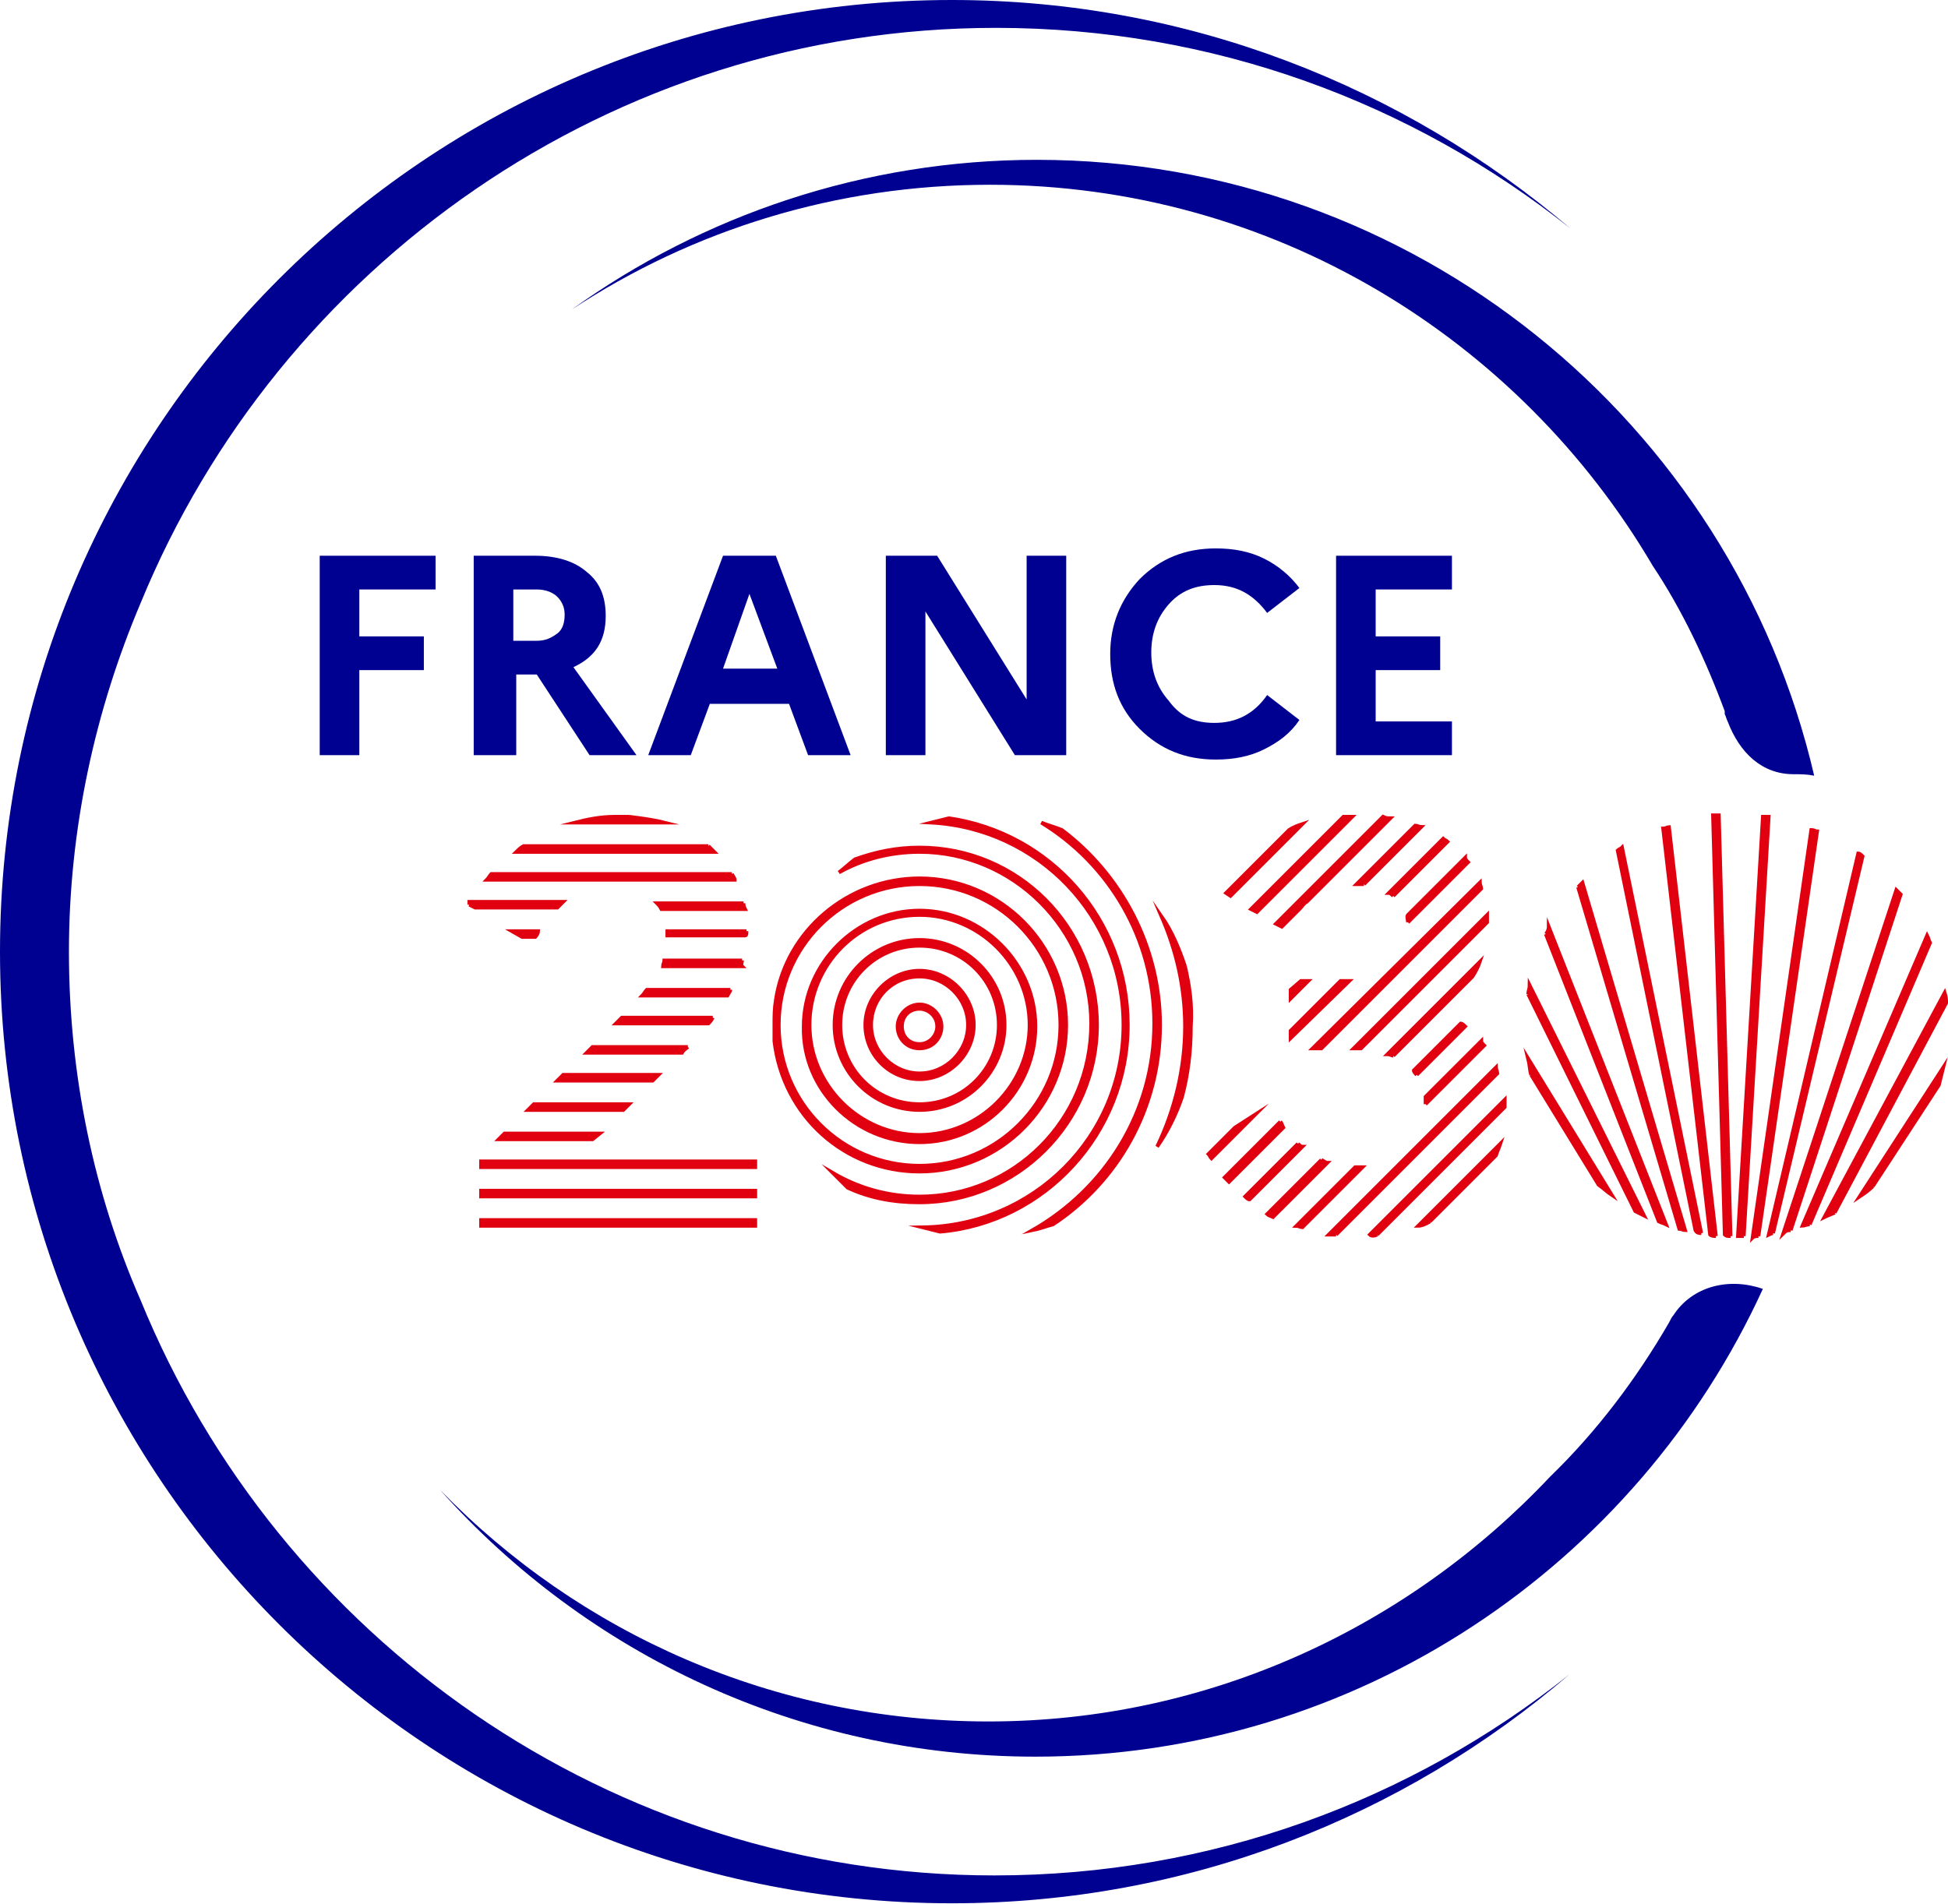
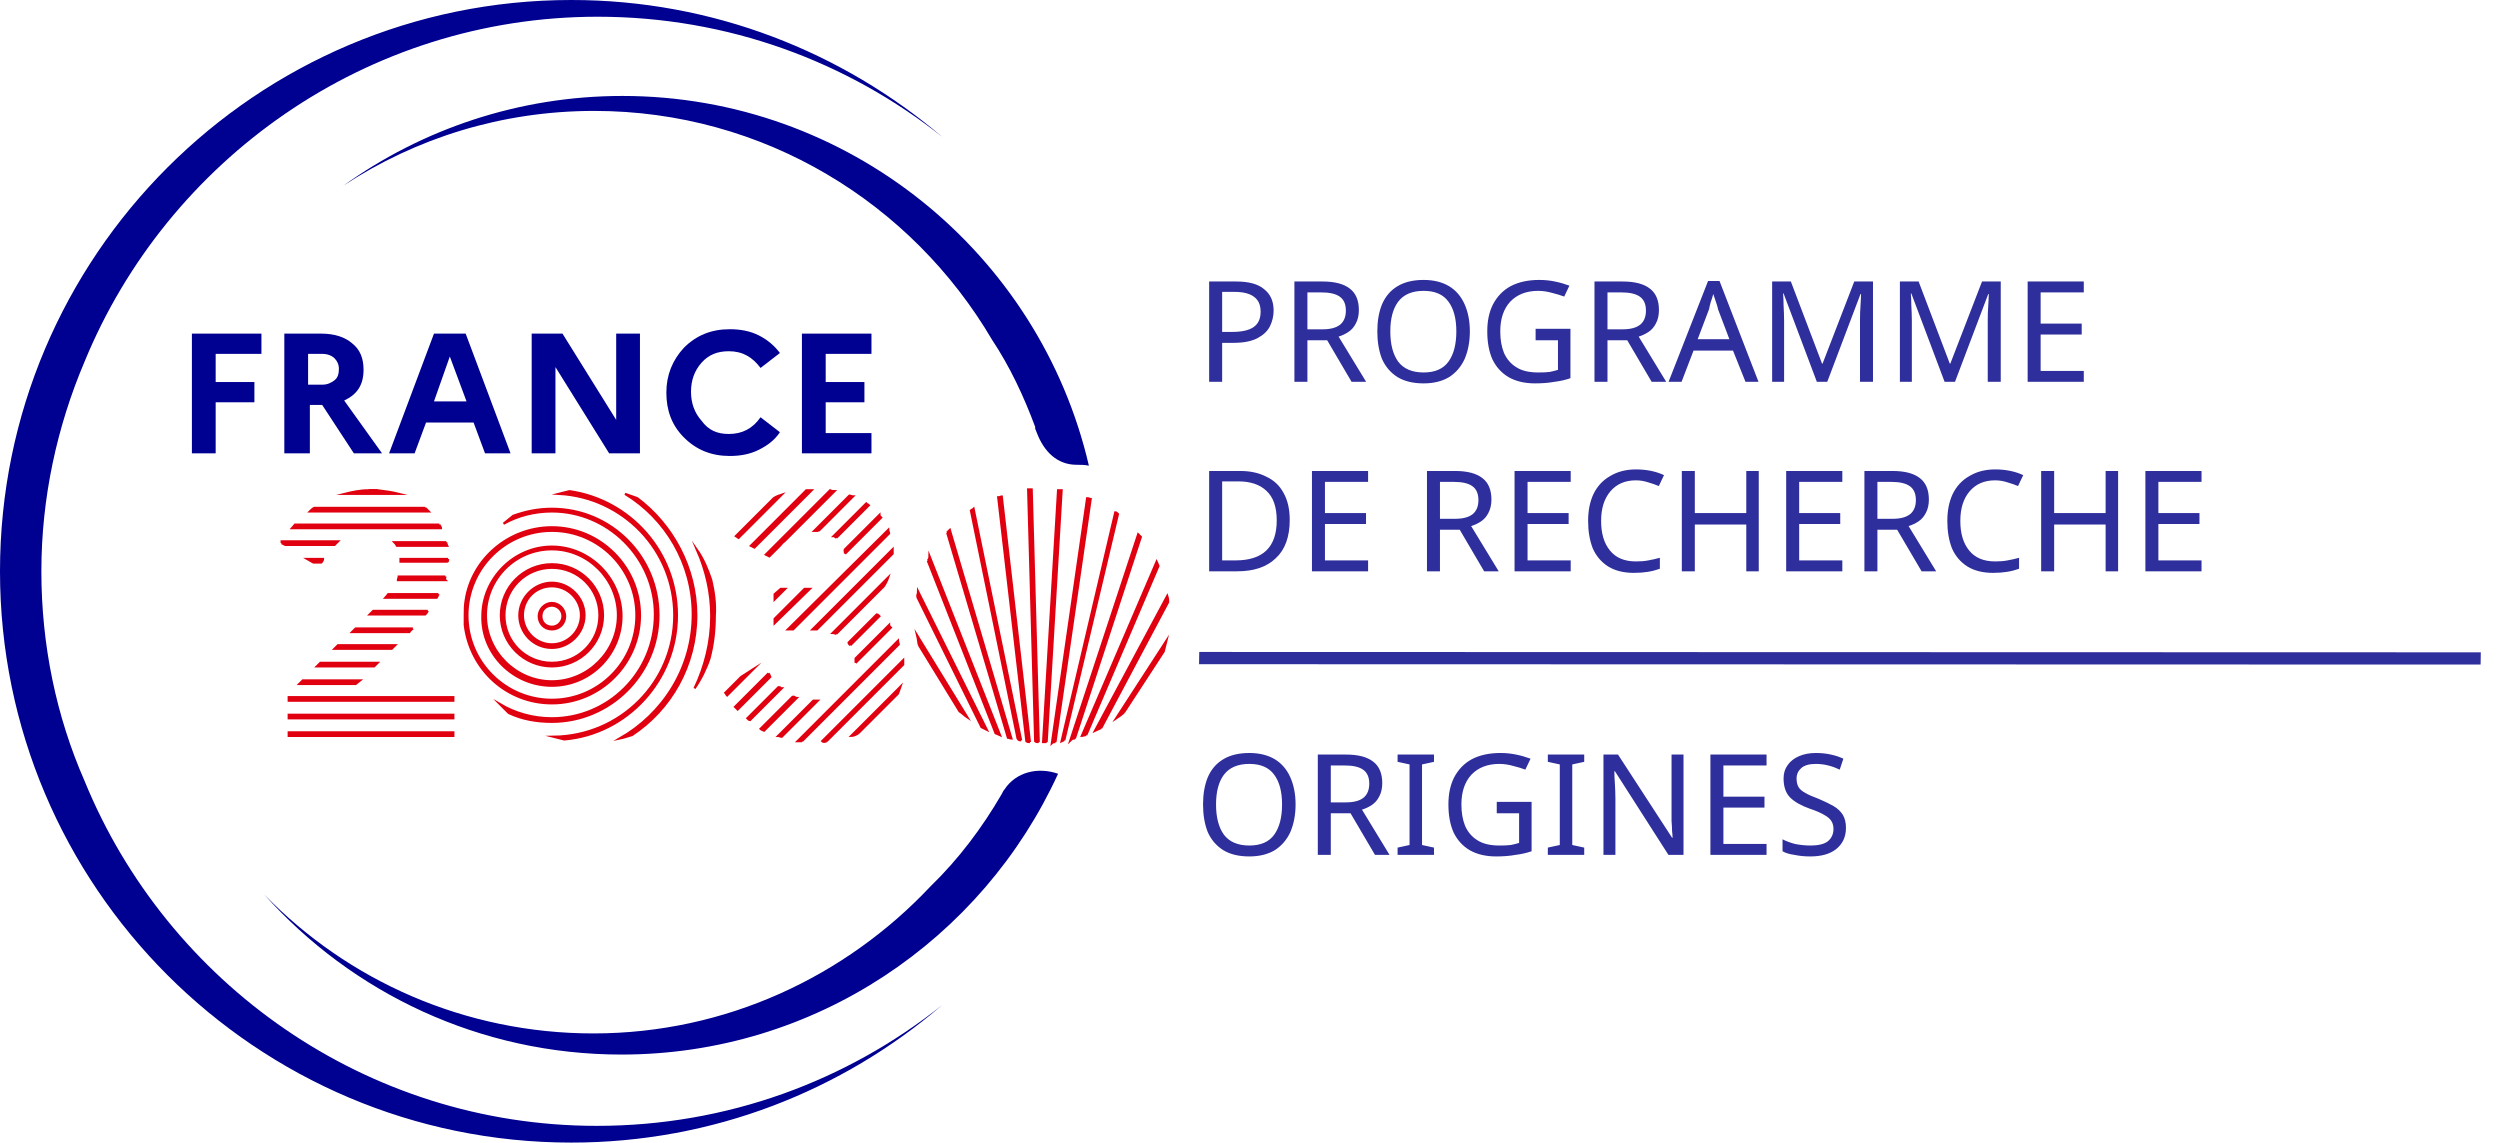
- <svg xmlns="http://www.w3.org/2000/svg" width="35.143mm" height="34.343mm" viewBox="0 0 35.143 34.343" version="1.1" id="svg1">
-   <defs id="defs1" />
+ <svg xmlns="http://www.w3.org/2000/svg" xmlns:xlink="http://www.w3.org/1999/xlink" width="75.143mm" height="34.343mm" viewBox="0 0 75.143 34.343" version="1.1" id="svg1">
+   <defs id="defs1">
+     <linearGradient id="linearGradient37">
+       <stop style="stop-color:#1414ff;stop-opacity:1;" offset="0" id="stop37" />
+       <stop style="stop-color:#1414ff;stop-opacity:0;" offset="1" id="stop38" />
+     </linearGradient>
+     <linearGradient xlink:href="#linearGradient37" id="linearGradient38" x1="36.113" y1="18.756" x2="74.334" y2="18.756" gradientUnits="userSpaceOnUse" />
+   </defs>
  <g id="g67" transform="matrix(0.2645833,0,0,0.2645833,-2.275417,-2.487083)">
    <g id="g2">
      <path class="st0" d="M 18.2,98.1 C 15,90.8 13.3,82.7 13.3,74.3 c 0,-8.4 1.8,-16.5 4.9,-23.8 9.4,-22.9 32,-39.2 58.3,-39.2 14.8,0 28.4,5.1 39.2,13.7 C 104.3,15.3 89.6,9.4 73.5,9.4 37.7,9.4 8.6,38.5 8.6,74.3 c 0,35.8 29.1,64.9 64.9,64.9 16.1,0 30.8,-5.9 42.1,-15.6 -10.8,8.6 -24.4,13.7 -39.2,13.7 -26.2,0 -48.8,-16.2 -58.2,-39.2 z" id="path1" style="fill:#000091" />
    </g>
    <path class="st0" d="m 122.7,99.1 c -0.1,0.1 -0.2,0.3 -0.3,0.5 0,0 0,0.1 0,0.1 v 0 -0.1 c -2.2,3.8 -4.9,7.4 -8.1,10.5 -9.6,10.2 -23.2,16.7 -38.3,16.7 -14.6,0 -27.9,-6 -37.4,-15.8 10,11.2 24.5,18.2 40.6,18.2 22,0 41,-13.1 49.6,-31.9 -2.3,-0.8 -4.8,-0.2 -6.1,1.8 z" id="path2" style="fill:#000091" />
    <path class="st0" d="m 126.2,57.9 c 0,0 0,0.1 0,0.2 0.1,0.2 0.1,0.3 0.2,0.5 0.8,2.1 2.3,3.6 4.5,3.6 v 0 c 0.5,0 0.9,0 1.4,0.1 -5.6,-24.1 -27.3,-42 -53,-42 -11.8,0 -22.8,3.8 -31.7,10.2 8.2,-5.4 18,-8.5 28.5,-8.5 19.3,0 36.1,10.5 45.2,26 2,3 3.6,6.4 4.9,9.9 z" id="path3" style="fill:#000091" />
    <g id="g9">
      <path class="st0" d="M 30.4,60.9 V 47.3 h 7.9 v 2.3 h -5.2 v 3.2 h 4.4 v 2.3 h -4.4 v 5.8 z" id="path4" style="fill:#000091" />
      <path class="st0" d="M 40.9,60.9 V 47.3 h 4.2 c 1.5,0 2.7,0.4 3.5,1.1 0.9,0.7 1.3,1.7 1.3,3 0,1.7 -0.7,2.8 -2.2,3.5 l 4.3,6 h -3.2 l -3.6,-5.5 h -1.4 v 5.5 z m 4.3,-11.3 h -1.6 v 3.5 h 1.6 c 0.6,0 1,-0.2 1.4,-0.5 0.4,-0.3 0.5,-0.8 0.5,-1.3 0,-0.5 -0.2,-0.9 -0.5,-1.2 -0.3,-0.3 -0.8,-0.5 -1.4,-0.5 z" id="path5" style="fill:#000091" />
      <path class="st0" d="m 52.8,60.9 5.1,-13.6 h 3.6 l 5.1,13.6 H 63.7 L 62.4,57.4 H 57 l -1.3,3.5 z M 57.9,55 h 3.7 l -1.9,-5.1 z" id="path6" style="fill:#000091" />
      <path class="st0" d="M 69,60.9 V 47.3 h 3.5 l 6.1,9.8 v -9.8 h 2.7 v 13.6 h -3.5 l -6.1,-9.8 v 9.8 H 69 Z" id="path7" style="fill:#000091" />
      <path class="st0" d="m 91.4,58.7 c 1.5,0 2.7,-0.6 3.6,-1.9 l 2.2,1.7 c -0.6,0.9 -1.4,1.5 -2.4,2 -1,0.5 -2.1,0.7 -3.3,0.7 -2.1,0 -3.8,-0.7 -5.2,-2.1 -1.4,-1.4 -2,-3.1 -2,-5.1 0,-2 0.7,-3.7 2,-5.1 1.4,-1.4 3.1,-2.1 5.2,-2.1 1.2,0 2.3,0.2 3.3,0.7 1,0.5 1.8,1.2 2.4,2 L 95,51.2 c -0.9,-1.2 -2,-1.9 -3.6,-1.9 -1.3,0 -2.3,0.4 -3.1,1.3 -0.8,0.9 -1.2,2 -1.2,3.3 0,1.3 0.4,2.4 1.2,3.3 0.8,1.1 1.8,1.5 3.1,1.5 z" id="path8" style="fill:#000091" />
      <path class="st0" d="M 99.7,60.9 V 47.3 h 7.9 v 2.3 h -5.2 v 3.2 h 4.4 v 2.3 h -4.4 v 3.5 h 5.2 v 2.3 z" id="path9" style="fill:#000091" />
    </g>
    <g id="g66">
      <path class="st1" d="m 113,82.7 4.6,7.5 c 0.3,0.2 0.6,0.5 0.9,0.7 l -5.7,-9.3 c 0.1,0.4 0.1,0.8 0.2,1.1" id="path10" style="fill:#e1000f;stroke:#e1000f;stroke-width:0.25;stroke-miterlimit:10" />
      <path class="st1" d="m 112.8,77.2 7.3,14.8 c 0.2,0.1 0.4,0.2 0.6,0.3 l -7.8,-15.7 c 0,0.2 -0.1,0.4 -0.1,0.6" id="path11" style="fill:#e1000f;stroke:#e1000f;stroke-width:0.25;stroke-miterlimit:10" />
      <path class="st1" d="m 114,73.1 7.7,19.6 c 0.2,0.1 0.3,0.1 0.5,0.2 l -8,-20.3 c 0,0.2 -0.1,0.4 -0.2,0.5" id="path12" style="fill:#e1000f;stroke:#e1000f;stroke-width:0.25;stroke-miterlimit:10" />
      <path class="st1" d="m 116.2,69.9 6.9,23.3 c 0.1,0 0.3,0.1 0.4,0.1 l -7,-23.7 c -0.1,0.1 -0.2,0.2 -0.3,0.3" id="path13" style="fill:#e1000f;stroke:#e1000f;stroke-width:0.25;stroke-miterlimit:10" />
      <path class="st1" d="m 124.6,93.5 -5.4,-26.3 c -0.1,0.1 -0.2,0.1 -0.3,0.2 l 5.3,25.9 c 0.1,0.2 0.3,0.2 0.4,0.2" id="path14" style="fill:#e1000f;stroke:#e1000f;stroke-width:0.25;stroke-miterlimit:10" />
      <path class="st1" d="m 125.6,93.7 -3.2,-27.9 c -0.1,0 -0.2,0.1 -0.4,0.1 l 3.2,27.7 c 0.1,0.1 0.3,0.1 0.4,0.1" id="path15" style="fill:#e1000f;stroke:#e1000f;stroke-width:0.25;stroke-miterlimit:10" />
      <path class="st1" d="M 126.6,93.7 125.8,65 c -0.1,0 -0.3,0 -0.4,0 l 0.8,28.6 c 0.1,0.1 0.2,0.1 0.4,0.1" id="path16" style="fill:#e1000f;stroke:#e1000f;stroke-width:0.25;stroke-miterlimit:10" />
      <path class="st1" d="m 127.5,93.7 1.7,-28.6 c -0.1,0 -0.3,0 -0.4,0 l -1.7,28.6 c 0.2,0 0.3,0 0.4,0" id="path17" style="fill:#e1000f;stroke:#e1000f;stroke-width:0.25;stroke-miterlimit:10" />
      <path class="st1" d="m 128.5,93.7 4,-27.6 c -0.1,0 -0.2,-0.1 -0.4,-0.1 l -4,27.8 c 0.1,-0.1 0.3,-0.1 0.4,-0.1" id="path18" style="fill:#e1000f;stroke:#e1000f;stroke-width:0.25;stroke-miterlimit:10" />
      <path class="st1" d="m 129.5,93.5 6.1,-25.7 c -0.1,-0.1 -0.2,-0.2 -0.3,-0.2 l -6.1,26 c 0,0 0.2,-0.1 0.3,-0.1" id="path19" style="fill:#e1000f;stroke:#e1000f;stroke-width:0.25;stroke-miterlimit:10" />
      <path class="st1" d="m 130.7,93.3 7.5,-22.9 c -0.1,-0.1 -0.2,-0.2 -0.3,-0.3 l -7.7,23.4 c 0.2,-0.2 0.3,-0.2 0.5,-0.2" id="path20" style="fill:#e1000f;stroke:#e1000f;stroke-width:0.25;stroke-miterlimit:10" />
      <path class="st1" d="m 132,92.9 8.2,-19.2 c -0.1,-0.2 -0.1,-0.3 -0.2,-0.5 L 131.5,93 c 0.1,0 0.3,-0.1 0.5,-0.1" id="path21" style="fill:#e1000f;stroke:#e1000f;stroke-width:0.25;stroke-miterlimit:10" />
      <path class="st1" d="m 133.7,92.1 7.6,-14.3 c 0,-0.2 0,-0.4 -0.1,-0.7 L 133,92.4 c 0.2,-0.1 0.5,-0.2 0.7,-0.3" id="path22" style="fill:#e1000f;stroke:#e1000f;stroke-width:0.25;stroke-miterlimit:10" />
      <path class="st1" d="m 136.3,90.3 4.5,-6.9 c 0.1,-0.4 0.2,-0.8 0.3,-1.2 l -5.7,8.8 c 0.3,-0.2 0.6,-0.4 0.9,-0.7" id="path23" style="fill:#e1000f;stroke:#e1000f;stroke-width:0.25;stroke-miterlimit:10" />
      <rect x="41.4" y="93" class="st1" width="18.7" height="0" id="rect23" style="fill:#e1000f;stroke:#e1000f;stroke-width:0.25;stroke-miterlimit:10" />
      <path class="st1" d="m 51,65.1 c -0.2,0 -0.3,0 -0.5,0 h 1 c -0.2,0 -0.4,0 -0.5,0" id="path24" style="fill:#e1000f;stroke:#e1000f;stroke-width:0.25;stroke-miterlimit:10" />
      <path class="st1" d="m 51.5,65.1 h -1 c -1,0 -1.9,0.2 -2.7,0.4 h 6.1 c -0.8,-0.2 -1.6,-0.3 -2.4,-0.4" id="path25" style="fill:#e1000f;stroke:#e1000f;stroke-width:0.25;stroke-miterlimit:10" />
      <path class="st1" d="M 56.9,67.1 H 44.3 c -0.2,0.1 -0.4,0.3 -0.5,0.4 H 57.3 C 57.1,67.3 57,67.2 56.9,67.1" id="path26" style="fill:#e1000f;stroke:#e1000f;stroke-width:0.25;stroke-miterlimit:10" />
      <path class="st1" d="M 58.5,69 H 42.1 c -0.1,0.1 -0.2,0.3 -0.3,0.4 h 16.9 c 0,-0.1 -0.1,-0.2 -0.2,-0.4" id="path27" style="fill:#e1000f;stroke:#e1000f;stroke-width:0.25;stroke-miterlimit:10" />
      <path class="st1" d="m 59.3,71 h -5.9 c 0.1,0.1 0.2,0.2 0.3,0.4 h 5.7 C 59.3,71.2 59.3,71.1 59.3,71" id="path28" style="fill:#e1000f;stroke:#e1000f;stroke-width:0.25;stroke-miterlimit:10" />
      <path class="st1" d="m 40.6,71.1 0.4,0.2 h 5.6 C 46.7,71.2 46.9,71 47,70.9 h -6.4 c 0,0.1 0,0.2 0,0.2" id="path29" style="fill:#e1000f;stroke:#e1000f;stroke-width:0.25;stroke-miterlimit:10" />
      <path class="st1" d="m 59.5,72.9 h -5.4 c 0,0.1 0,0.2 0,0.3 0,0 0,0 0,0 h 5.3 c 0.1,0 0.1,-0.1 0.1,-0.3" id="path30" style="fill:#e1000f;stroke:#e1000f;stroke-width:0.25;stroke-miterlimit:10" />
      <path class="st1" d="m 44.2,73.3 h 0.9 c 0.1,-0.1 0.2,-0.3 0.2,-0.4 h -1.8 z" id="path31" style="fill:#e1000f;stroke:#e1000f;stroke-width:0.25;stroke-miterlimit:10" />
      <path class="st1" d="m 59.2,74.9 h -5.3 c 0,0.1 -0.1,0.3 -0.1,0.4 h 5.4 c -0.1,-0.1 0,-0.3 0,-0.4" id="path32" style="fill:#e1000f;stroke:#e1000f;stroke-width:0.25;stroke-miterlimit:10" />
      <path class="st1" d="m 58.4,76.9 h -5.7 c -0.1,0.1 -0.2,0.3 -0.3,0.4 h 5.8 c 0.1,-0.2 0.2,-0.3 0.2,-0.4" id="path33" style="fill:#e1000f;stroke:#e1000f;stroke-width:0.25;stroke-miterlimit:10" />
      <path class="st1" d="M 57.2,78.8 H 51 c -0.1,0.1 -0.2,0.2 -0.3,0.3 l -0.1,0.1 h 6.3 C 57,79.1 57.1,79 57.2,78.8" id="path34" style="fill:#e1000f;stroke:#e1000f;stroke-width:0.25;stroke-miterlimit:10" />
      <path class="st1" d="M 55.5,80.8 H 49 l -0.4,0.4 h 6.5 c 0.1,-0.2 0.3,-0.3 0.4,-0.4" id="path35" style="fill:#e1000f;stroke:#e1000f;stroke-width:0.25;stroke-miterlimit:10" />
-       <polygon class="st1" points="53.5,82.7 47,82.7 46.6,83.1 53.1,83.1 " id="polygon35" style="fill:#e1000f;stroke:#e1000f;stroke-width:0.25;stroke-miterlimit:10" />
-       <polygon class="st1" points="51.5,84.7 45,84.7 44.6,85.1 51.1,85.1 " id="polygon36" style="fill:#e1000f;stroke:#e1000f;stroke-width:0.25;stroke-miterlimit:10" />
-       <polygon class="st1" points="49.5,86.7 43,86.7 42.6,87.1 49,87.1 " id="polygon37" style="fill:#e1000f;stroke:#e1000f;stroke-width:0.25;stroke-miterlimit:10" />
+       <polygon class="st1" points="46.6,83.1 53.1,83.1 53.5,82.7 47,82.7 " id="polygon35" style="fill:#e1000f;stroke:#e1000f;stroke-width:0.25;stroke-miterlimit:10" />
+       <polygon class="st1" points="44.6,85.1 51.1,85.1 51.5,84.7 45,84.7 " id="polygon36" style="fill:#e1000f;stroke:#e1000f;stroke-width:0.25;stroke-miterlimit:10" />
+       <polygon class="st1" points="42.6,87.1 49,87.1 49.5,86.7 43,86.7 " id="polygon37" style="fill:#e1000f;stroke:#e1000f;stroke-width:0.25;stroke-miterlimit:10" />
      <rect x="41.4" y="88.6" class="st1" width="18.7" height="0.4" id="rect37" style="fill:#e1000f;stroke:#e1000f;stroke-width:0.25;stroke-miterlimit:10" />
      <rect x="41.4" y="90.6" class="st1" width="18.7" height="0.4" id="rect38" style="fill:#e1000f;stroke:#e1000f;stroke-width:0.25;stroke-miterlimit:10" />
      <rect x="41.4" y="92.6" class="st1" width="18.7" height="0.4" id="rect39" style="fill:#e1000f;stroke:#e1000f;stroke-width:0.25;stroke-miterlimit:10" />
      <path class="st1" d="m 106.1,92.7 4.5,-4.5 c 0.1,-0.3 0.2,-0.5 0.3,-0.8 l -5.6,5.6 c 0.2,0 0.5,-0.1 0.8,-0.3" id="path39" style="fill:#e1000f;stroke:#e1000f;stroke-width:0.25;stroke-miterlimit:10" />
      <path class="st1" d="m 102.5,93.6 8.7,-8.7 c 0,-0.2 0,-0.3 0,-0.5 l -9.2,9.2 c 0.1,0.1 0.3,0.1 0.5,0" id="path40" style="fill:#e1000f;stroke:#e1000f;stroke-width:0.25;stroke-miterlimit:10" />
      <path class="st1" d="m 99.7,93.6 11,-11 c 0,-0.1 -0.1,-0.3 -0.1,-0.4 L 99.2,93.6 c 0.2,0 0.4,0 0.5,0" id="path41" style="fill:#e1000f;stroke:#e1000f;stroke-width:0.25;stroke-miterlimit:10" />
      <path class="st1" d="m 101.2,89 c -0.1,0 -0.1,0 -0.2,0 l -4,4 c 0.1,0 0.3,0.1 0.4,0.1 l 4.1,-4.1 c 0,0 -0.2,0 -0.3,0" id="path42" style="fill:#e1000f;stroke:#e1000f;stroke-width:0.25;stroke-miterlimit:10" />
      <path class="st1" d="m 105.8,84.7 4,-4 c -0.1,-0.1 -0.2,-0.2 -0.2,-0.3 l -3.8,3.8 c 0,0.2 0,0.4 0,0.5" id="path43" style="fill:#e1000f;stroke:#e1000f;stroke-width:0.25;stroke-miterlimit:10" />
      <path class="st1" d="m 105.2,82.7 3.3,-3.3 c -0.1,-0.1 -0.2,-0.2 -0.3,-0.2 l -3.2,3.2 c 0,0.1 0.1,0.2 0.2,0.3" id="path44" style="fill:#e1000f;stroke:#e1000f;stroke-width:0.25;stroke-miterlimit:10" />
      <path class="st1" d="M 98.7,88.5 95,92.2 c 0.1,0.1 0.2,0.1 0.4,0.2 l 3.7,-3.7 c -0.1,0 -0.2,-0.1 -0.4,-0.2" id="path45" style="fill:#e1000f;stroke:#e1000f;stroke-width:0.25;stroke-miterlimit:10" />
      <path class="st1" d="M 97.1,87.4 93.5,91 c 0.1,0.1 0.2,0.2 0.3,0.2 l 3.6,-3.6 c -0.1,0 -0.2,-0.1 -0.3,-0.2" id="path46" style="fill:#e1000f;stroke:#e1000f;stroke-width:0.25;stroke-miterlimit:10" />
      <path class="st1" d="M 103.6,81.4 109,76 c 0.2,-0.3 0.4,-0.7 0.5,-1 l -6.3,6.3 c 0.2,0 0.3,0.1 0.4,0.1" id="path47" style="fill:#e1000f;stroke:#e1000f;stroke-width:0.25;stroke-miterlimit:10" />
      <path class="st1" d="m 95.9,85.9 -3.8,3.8 c 0.1,0.1 0.2,0.2 0.3,0.3 l 3.7,-3.7 C 96,86.1 96,86 95.9,85.9" id="path48" style="fill:#e1000f;stroke:#e1000f;stroke-width:0.25;stroke-miterlimit:10" />
      <path class="st1" d="m 101,80.9 c 0.1,0 0.2,0 0.4,0 l 8.6,-8.6 c 0,0 0,0 0,0 0,-0.2 0,-0.3 0,-0.5 l -9.1,9.1 z" id="path49" style="fill:#e1000f;stroke:#e1000f;stroke-width:0.25;stroke-miterlimit:10" />
      <path class="st1" d="M 92.8,86.3 91,88.1 c 0.1,0.1 0.1,0.2 0.2,0.3 l 3,-3 z" id="path50" style="fill:#e1000f;stroke:#e1000f;stroke-width:0.25;stroke-miterlimit:10" />
      <path class="st1" d="M 98.7,80.9 109.6,70 c 0,-0.1 -0.1,-0.3 -0.1,-0.4 L 98.1,80.9 Z" id="path51" style="fill:#e1000f;stroke:#e1000f;stroke-width:0.25;stroke-miterlimit:10" />
-       <polygon class="st1" points="100,76.3 96.6,79.7 96.6,80.2 100.6,76.3 " id="polygon51" style="fill:#e1000f;stroke:#e1000f;stroke-width:0.25;stroke-miterlimit:10" />
+       <polygon class="st1" points="96.6,80.2 100.6,76.3 100,76.3 96.6,79.7 " id="polygon51" style="fill:#e1000f;stroke:#e1000f;stroke-width:0.25;stroke-miterlimit:10" />
      <path class="st1" d="m 104.6,72.3 4.1,-4.1 c -0.1,-0.1 -0.2,-0.2 -0.2,-0.3 l -3.9,3.9 c -0.1,0.1 0,0.3 0,0.5" id="path52" style="fill:#e1000f;stroke:#e1000f;stroke-width:0.25;stroke-miterlimit:10" />
      <path class="st1" d="m 103.6,70.5 3.7,-3.7 c -0.1,-0.1 -0.2,-0.1 -0.3,-0.2 l -3.7,3.7 c 0.1,0 0.2,0.1 0.3,0.2" id="path53" style="fill:#e1000f;stroke:#e1000f;stroke-width:0.25;stroke-miterlimit:10" />
-       <polygon class="st1" points="97.3,76.3 96.6,76.9 96.6,77.5 97.8,76.3 " id="polygon53" style="fill:#e1000f;stroke:#e1000f;stroke-width:0.25;stroke-miterlimit:10" />
+       <polygon class="st1" points="96.6,77.5 97.8,76.3 97.3,76.3 96.6,76.9 " id="polygon53" style="fill:#e1000f;stroke:#e1000f;stroke-width:0.25;stroke-miterlimit:10" />
      <path class="st1" d="m 101.6,69.7 3.9,-3.9 c -0.1,0 -0.3,-0.1 -0.4,-0.1 l -4,4 c 0.2,0 0.4,0 0.5,0" id="path54" style="fill:#e1000f;stroke:#e1000f;stroke-width:0.25;stroke-miterlimit:10" />
      <path class="st1" d="m 96,72.6 1.2,-1.2 c 0.2,-0.2 0.3,-0.4 0.5,-0.5 l 5.7,-5.7 c -0.2,0 -0.3,0 -0.5,-0.1 l -7.3,7.3 z" id="path55" style="fill:#e1000f;stroke:#e1000f;stroke-width:0.25;stroke-miterlimit:10" />
      <path class="st1" d="m 94.3,71.6 6.5,-6.5 c -0.2,0 -0.4,0 -0.6,0 l -6.3,6.3 z" id="path56" style="fill:#e1000f;stroke:#e1000f;stroke-width:0.25;stroke-miterlimit:10" />
      <path class="st1" d="m 92.5,70.5 4.9,-4.9 c -0.3,0.1 -0.6,0.2 -0.9,0.4 l -4.3,4.3 z" id="path57" style="fill:#e1000f;stroke:#e1000f;stroke-width:0.25;stroke-miterlimit:10" />
      <path class="st1" d="M 87.7,79.3 C 87.7,73.9 85,69 81,66 c -0.5,-0.2 -0.9,-0.3 -1.4,-0.5 4.6,2.8 7.7,7.9 7.7,13.7 0,6.1 -3.4,11.3 -8.3,14.1 0.5,-0.1 1,-0.3 1.4,-0.4 4.4,-2.9 7.3,-7.9 7.3,-13.6" id="path58" style="fill:#e1000f;stroke:#e1000f;stroke-width:0.25;stroke-miterlimit:10" />
      <path class="st1" d="m 89.4,75.3 c -0.4,-1.2 -0.9,-2.4 -1.6,-3.4 1,2.3 1.6,4.8 1.6,7.5 0,2.9 -0.7,5.7 -1.9,8.2 0.7,-1 1.3,-2.2 1.7,-3.4 0.4,-1.5 0.6,-3.1 0.6,-4.8 0.1,-1.5 -0.1,-2.8 -0.4,-4.1" id="path59" style="fill:#e1000f;stroke:#e1000f;stroke-width:0.25;stroke-miterlimit:10" />
      <path class="st1" d="m 85.5,79.3 c 0,-7.2 -5.3,-13.1 -12.2,-14.1 -0.4,0.1 -0.8,0.2 -1.2,0.3 7.3,0.4 13.1,6.4 13.1,13.8 0,7.6 -6.1,13.7 -13.7,13.8 0.4,0.1 0.8,0.2 1.2,0.3 7.1,-0.6 12.8,-6.7 12.8,-14.1" id="path60" style="fill:#e1000f;stroke:#e1000f;stroke-width:0.25;stroke-miterlimit:10" />
      <path class="st1" d="m 83.4,79.3 c 0,-6.7 -5.4,-12.1 -12.1,-12.1 -1.6,0 -3,0.3 -4.4,0.8 -0.4,0.3 -0.7,0.6 -1.1,0.9 1.6,-0.9 3.5,-1.4 5.5,-1.4 6.4,0 11.7,5.3 11.7,11.7 0,6.6 -5.3,11.8 -11.7,11.8 -2.2,0 -4.2,-0.6 -5.9,-1.6 0.3,0.3 0.7,0.7 1,1 1.5,0.7 3.1,1 4.9,1 6.6,0 12.1,-5.4 12.1,-12.1" id="path61" style="fill:#e1000f;stroke:#e1000f;stroke-width:0.25;stroke-miterlimit:10" />
      <path class="st1" d="m 71.3,76 c 1.8,0 3.3,1.5 3.3,3.3 0,1.8 -1.5,3.3 -3.3,3.3 -1.8,0 -3.3,-1.5 -3.3,-3.3 0,-1.8 1.4,-3.3 3.3,-3.3 m 0,7 c 2,0 3.7,-1.7 3.7,-3.7 0,-2 -1.7,-3.7 -3.7,-3.7 -2,0 -3.7,1.7 -3.7,3.7 0,2 1.6,3.7 3.7,3.7" id="path62" style="fill:#e1000f;stroke:#e1000f;stroke-width:0.25;stroke-miterlimit:10" />
      <path class="st1" d="m 71.3,73.9 c 3,0 5.4,2.4 5.4,5.4 0,3 -2.4,5.4 -5.4,5.4 -3,0 -5.4,-2.4 -5.4,-5.4 0,-3 2.4,-5.4 5.4,-5.4 m 0,11.2 c 3.2,0 5.8,-2.6 5.8,-5.8 0,-3.2 -2.6,-5.8 -5.8,-5.8 -3.2,0 -5.8,2.6 -5.8,5.8 0,3.2 2.6,5.8 5.8,5.8" id="path63" style="fill:#e1000f;stroke:#e1000f;stroke-width:0.25;stroke-miterlimit:10" />
      <path class="st1" d="m 71.3,78.2 c 0.6,0 1.2,0.5 1.2,1.2 0,0.6 -0.5,1.2 -1.2,1.2 -0.7,0 -1.2,-0.5 -1.2,-1.2 0,-0.7 0.5,-1.2 1.2,-1.2 m 0,2.7 c 0.9,0 1.5,-0.7 1.5,-1.5 0,-0.8 -0.7,-1.5 -1.5,-1.5 -0.8,0 -1.5,0.7 -1.5,1.5 0,0.8 0.6,1.5 1.5,1.5" id="path64" style="fill:#e1000f;stroke:#e1000f;stroke-width:0.25;stroke-miterlimit:10" />
      <path class="st1" d="m 71.3,69.7 c 5.3,0 9.6,4.3 9.6,9.6 0,5.3 -4.3,9.6 -9.6,9.6 -5.3,0 -9.6,-4.3 -9.6,-9.6 0,-5.3 4.3,-9.6 9.6,-9.6 m 0,19.6 c 5.5,0 10,-4.5 10,-10 0,-5.5 -4.5,-10 -10,-10 -4.9,0 -9.1,3.6 -9.8,8.3 -0.1,0.6 -0.1,1.1 -0.1,1.7 0,0.4 0,0.7 0,1.1 0.6,5.1 4.8,8.9 9.9,8.9" id="path65" style="fill:#e1000f;stroke:#e1000f;stroke-width:0.25;stroke-miterlimit:10" />
      <path class="st1" d="m 71.3,71.8 c 4.1,0 7.5,3.4 7.5,7.5 0,4.1 -3.4,7.5 -7.5,7.5 -4.1,0 -7.5,-3.4 -7.5,-7.5 0,-4.1 3.3,-7.5 7.5,-7.5 m 0,15.5 c 4.4,0 7.9,-3.6 7.9,-7.9 0,-4.3 -3.6,-7.9 -7.9,-7.9 -4.3,0 -7.9,3.6 -7.9,7.9 -0.1,4.3 3.5,7.9 7.9,7.9" id="path66" style="fill:#e1000f;stroke:#e1000f;stroke-width:0.25;stroke-miterlimit:10" />
    </g>
  </g>
+   <text xml:space="preserve" style="font-style:normal;font-variant:normal;font-weight:normal;font-stretch:normal;font-size:4.233px;font-family:ori1Uni;-inkscape-font-specification:ori1Uni;text-align:center;text-anchor:middle;display:inline;opacity:0.823;fill:#0f0f7d;fill-opacity:1;stroke:#fff7f7;stroke-width:0" x="35.936" y="11.477" id="text1">
+     <tspan style="font-style:normal;font-variant:normal;font-weight:normal;font-stretch:normal;font-size:4.233px;font-family:ori1Uni;-inkscape-font-specification:ori1Uni;text-align:start;text-anchor:start;fill:#010187;fill-opacity:1;stroke-width:0" x="35.936" y="11.477" id="tspan5">PROGRAMME</tspan>
+     <tspan style="font-style:normal;font-variant:normal;font-weight:normal;font-stretch:normal;font-size:4.233px;font-family:ori1Uni;-inkscape-font-specification:ori1Uni;text-align:start;text-anchor:start;fill:#010187;fill-opacity:1;stroke-width:0" x="35.936" y="17.172" id="tspan9">DE RECHERCHE</tspan>
+   </text>
+   <path style="display:inline;opacity:0.823;fill:url(#linearGradient38);stroke:#fff7f7;stroke-width:0" d="m 36.113,18.406 38.22,0.7" id="path37" />
+   <path style="opacity:0.823;fill:#010187;fill-opacity:1;stroke:#fff7f7;stroke-width:0" d="m 36.023,19.596 38.543,0.011 -0.006,0.368 -38.52,-0.011 0.006,-0.368 z" id="path38" />
+   <text xml:space="preserve" style="font-style:normal;font-variant:normal;font-weight:normal;font-stretch:normal;font-size:4.233px;font-family:ori1Uni;-inkscape-font-specification:ori1Uni;text-align:start;text-anchor:start;opacity:0.823;fill:#010187;fill-opacity:1;stroke:#fff7f7;stroke-width:0" x="35.895" y="25.698" id="text38">
+     <tspan id="tspan38" style="font-style:normal;font-variant:normal;font-weight:normal;font-stretch:normal;font-family:Sawasdee;-inkscape-font-specification:Sawasdee;fill:#010187;fill-opacity:1;stroke-width:0" x="35.895" y="25.698">ORIGINES</tspan>
+   </text>
</svg>
